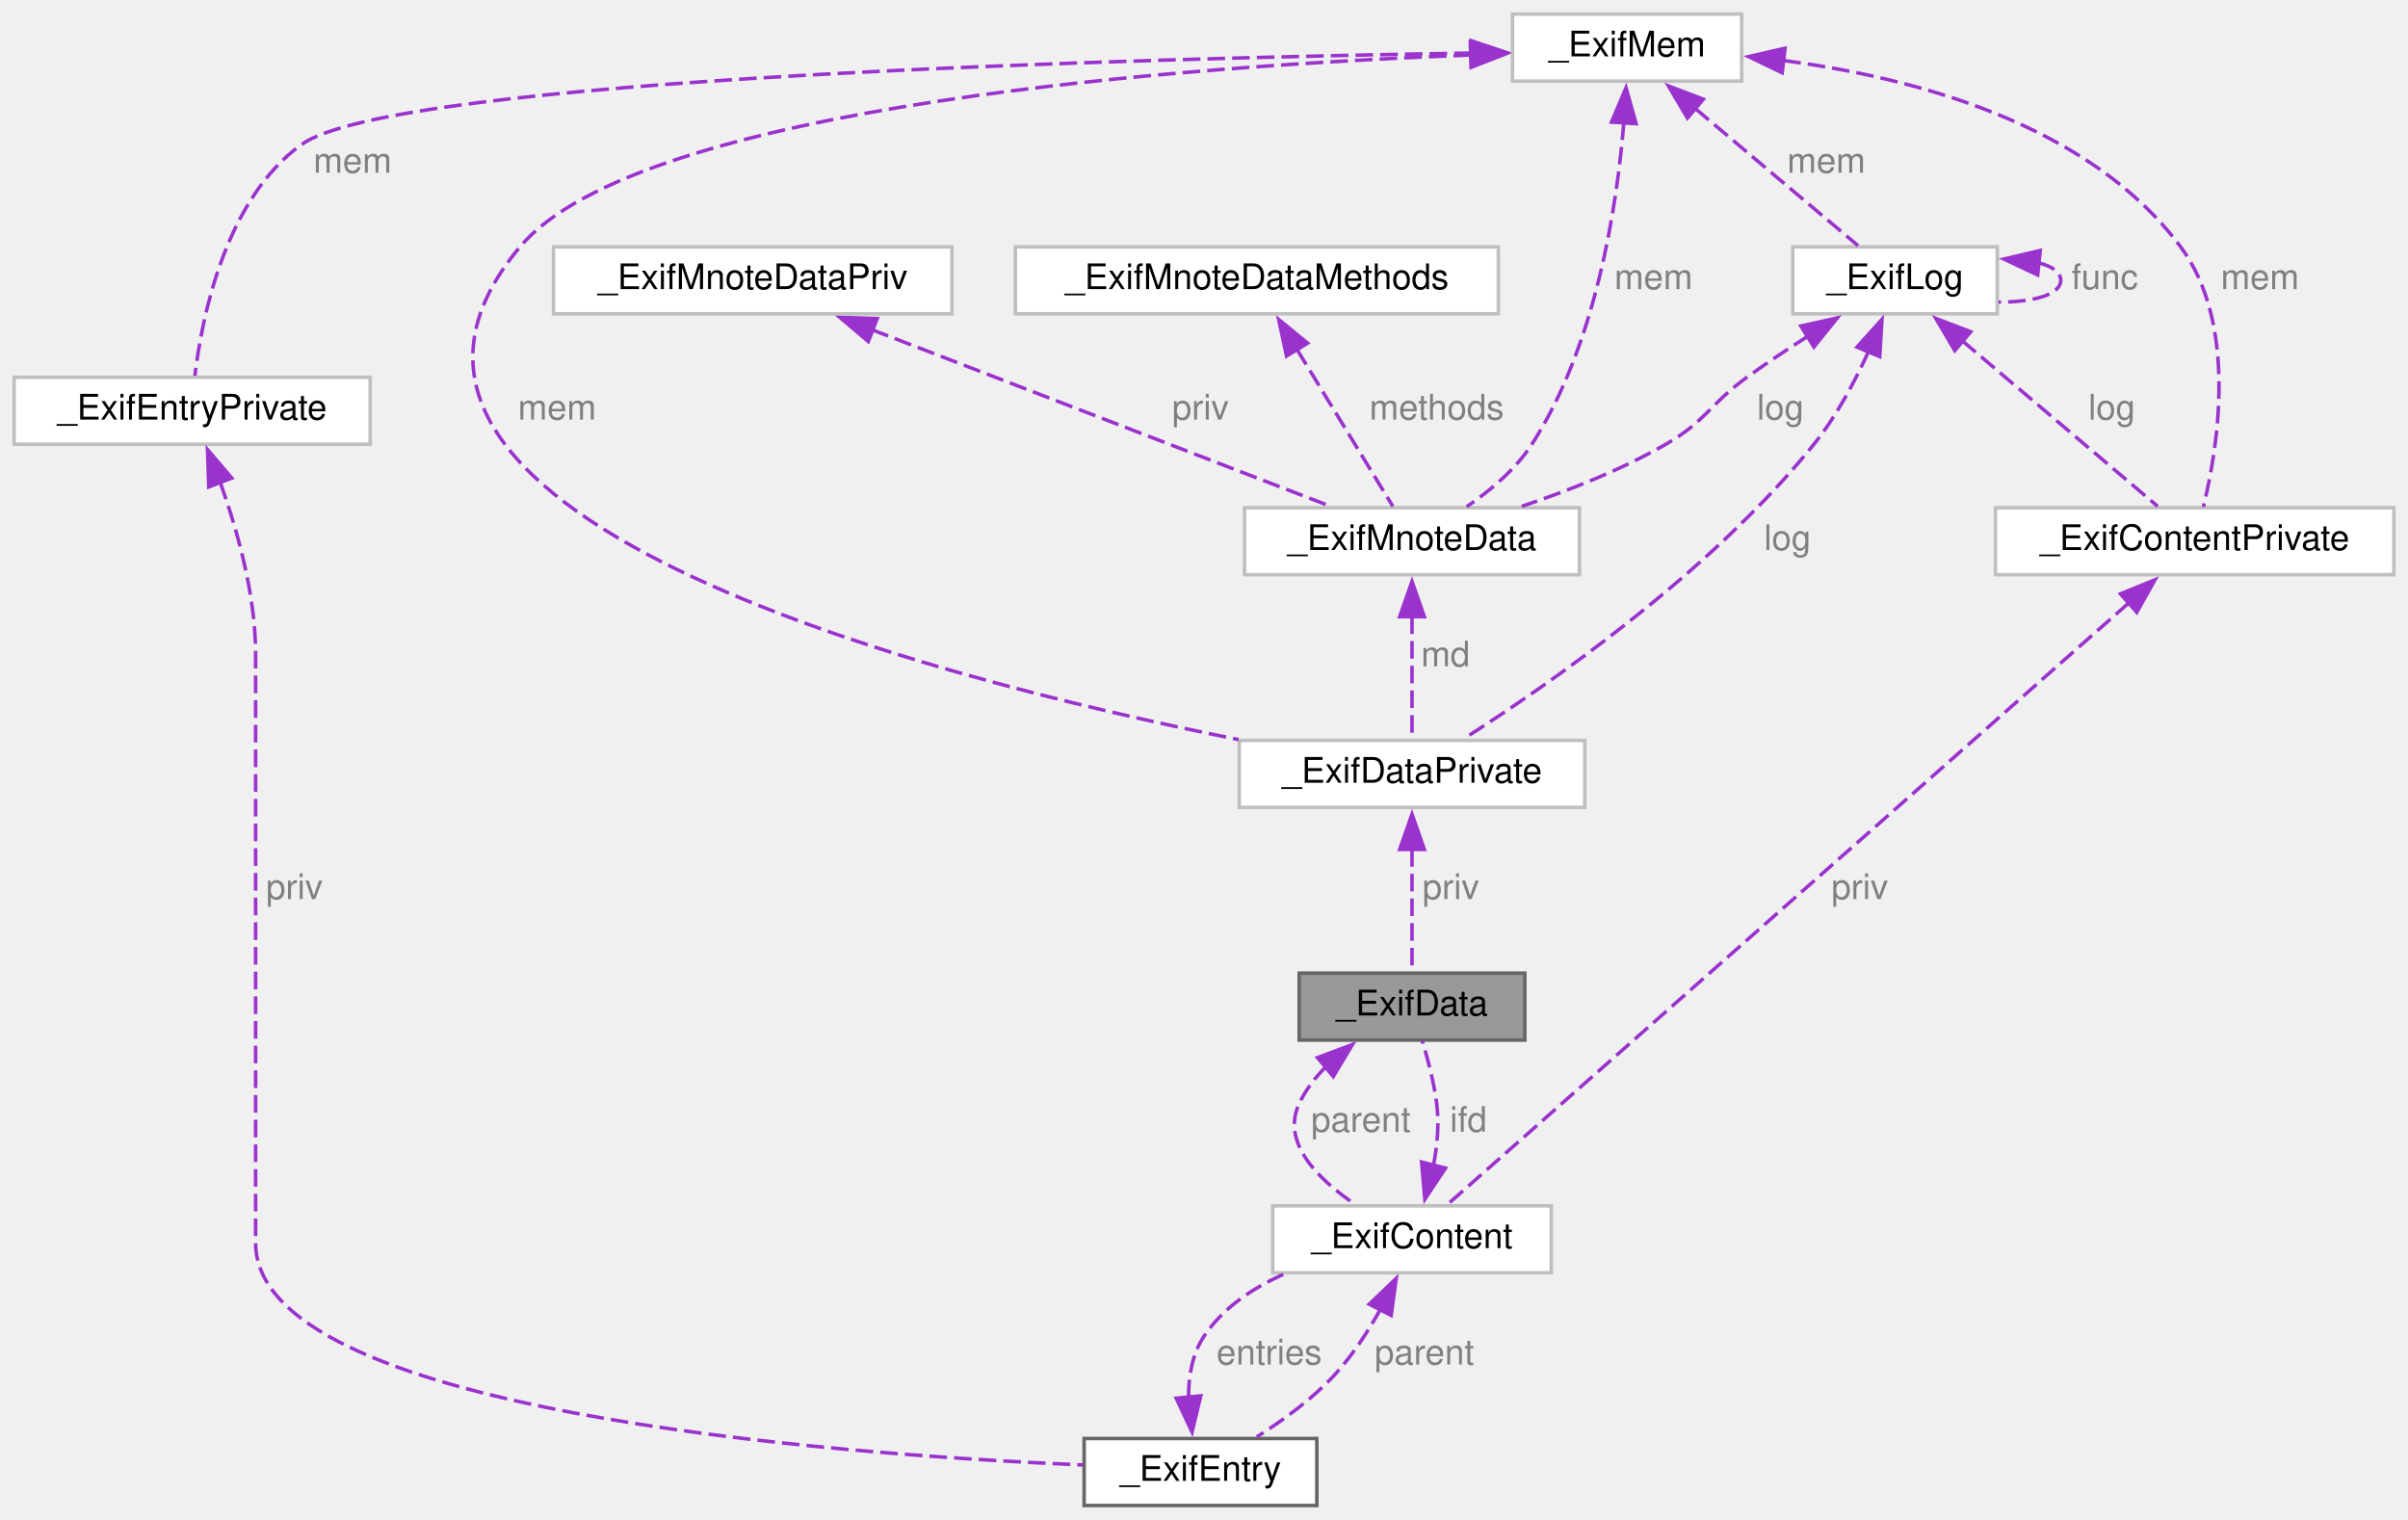
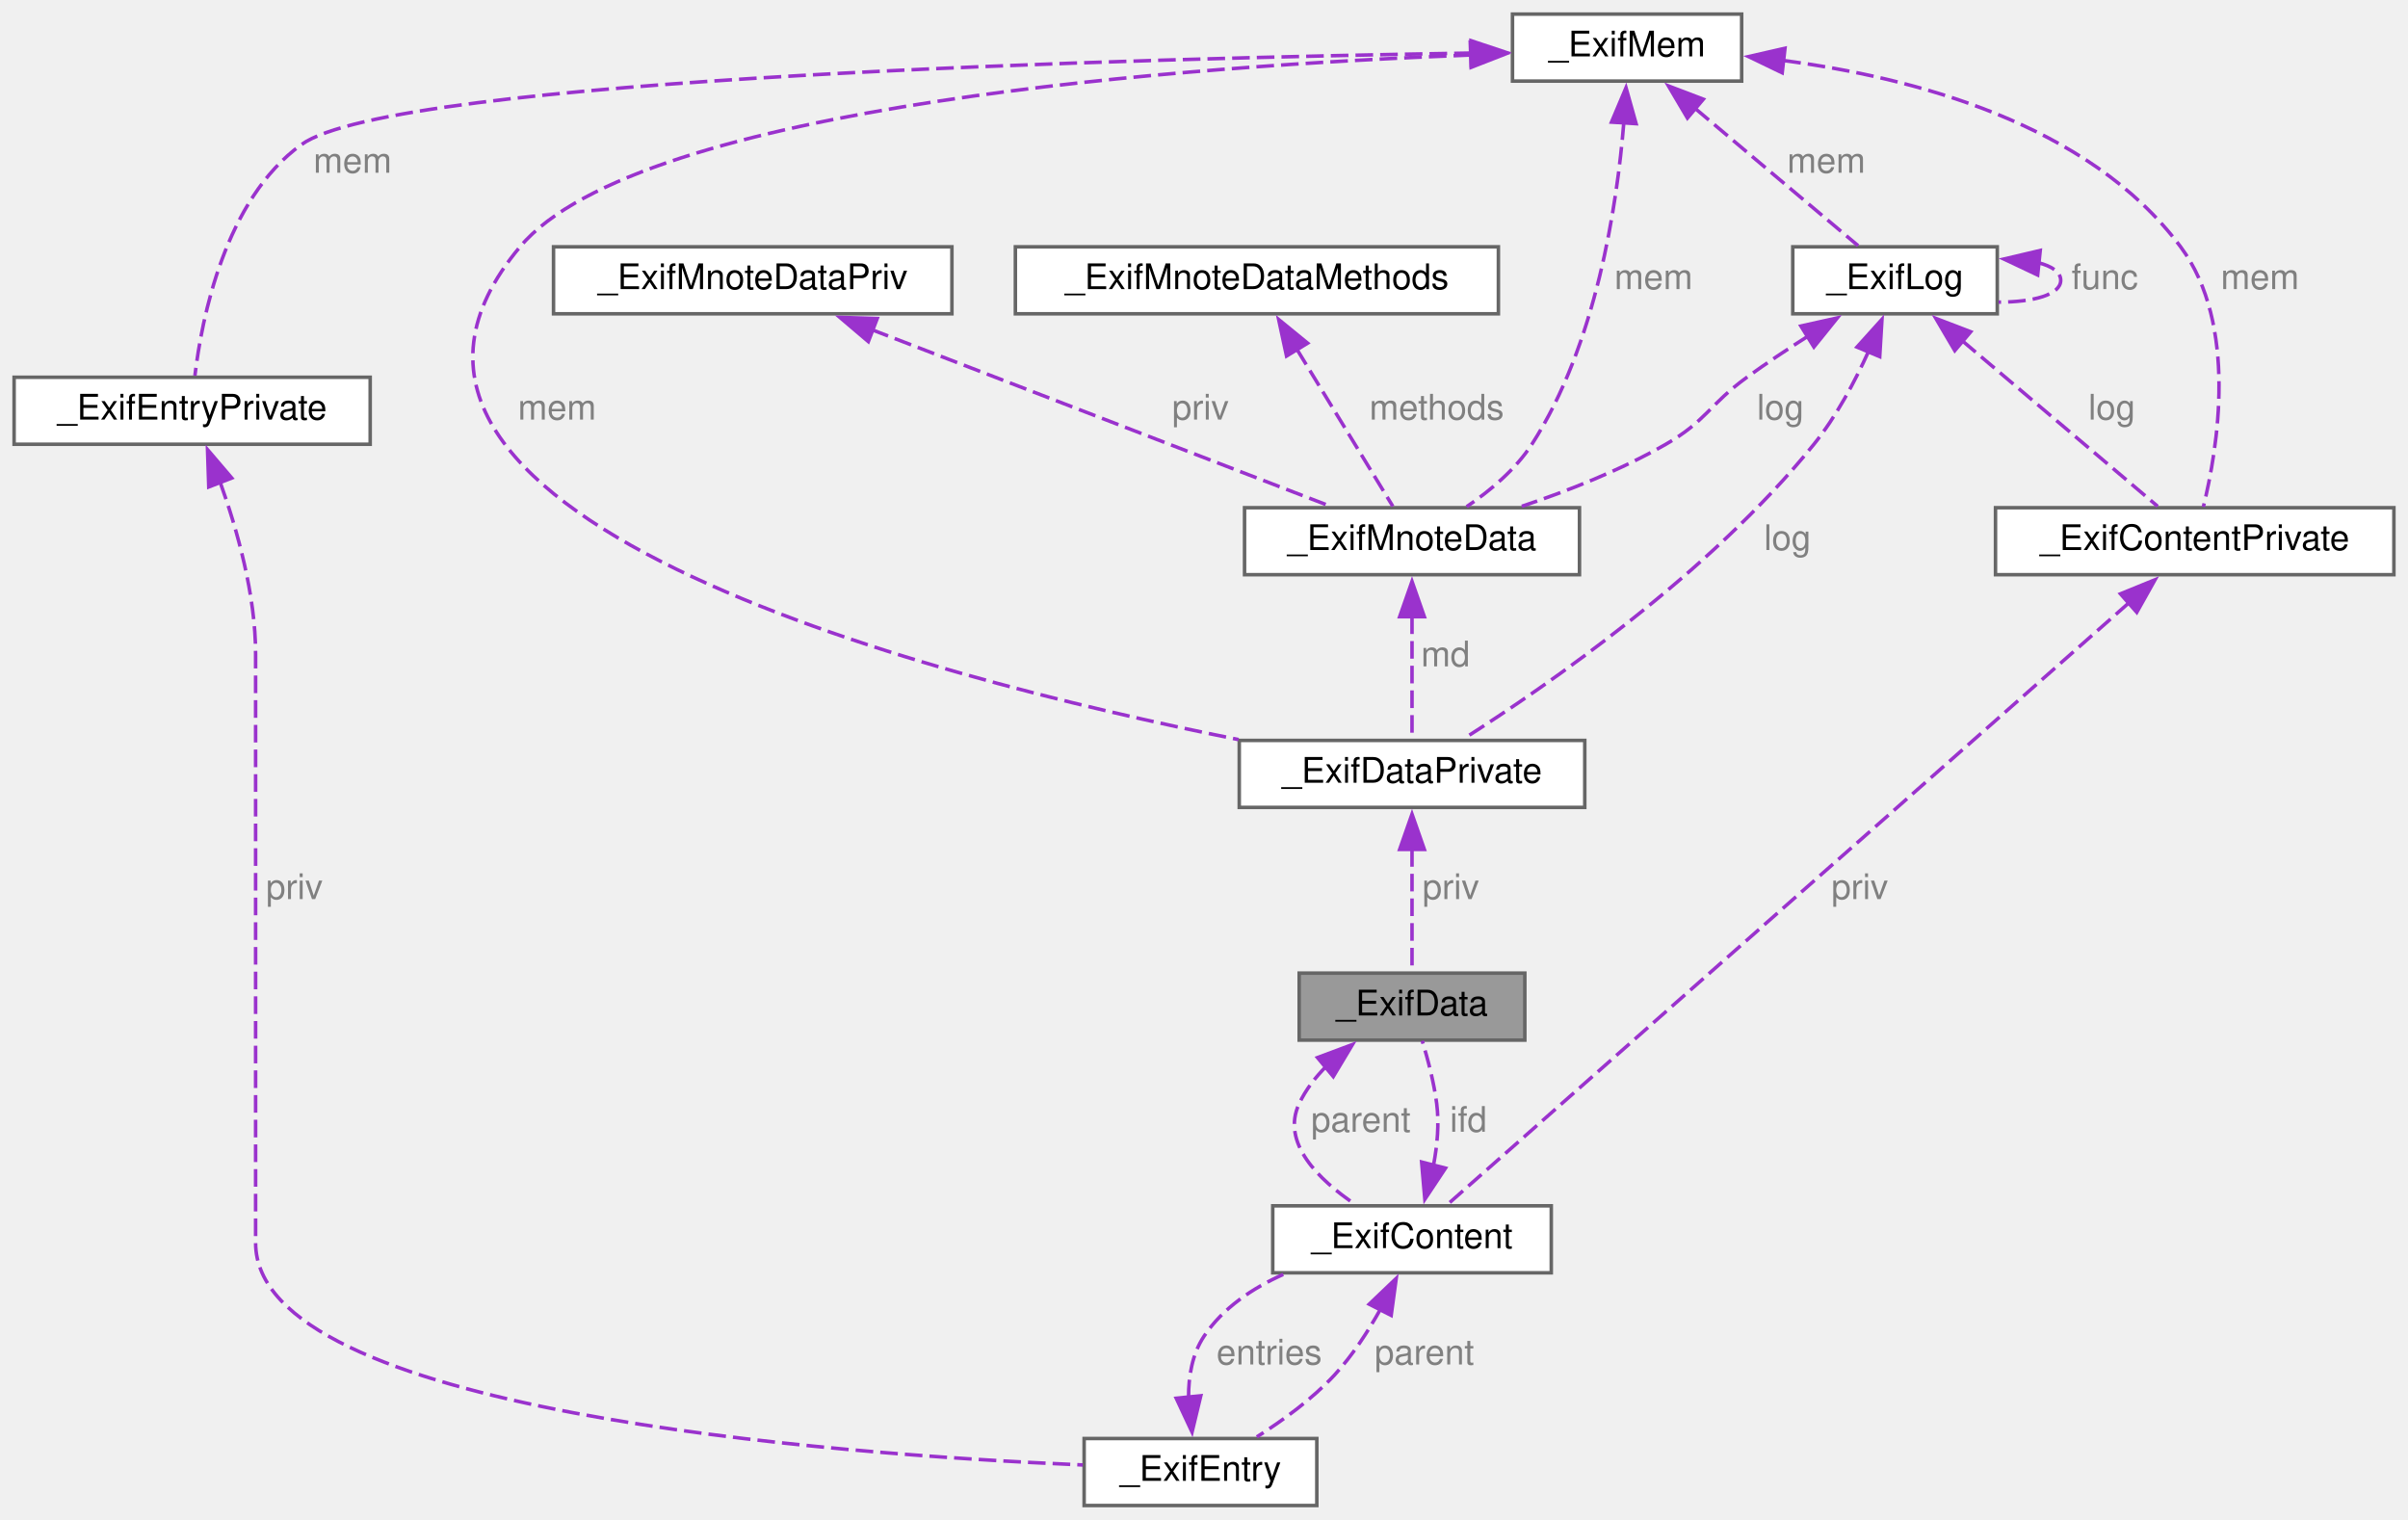
<svg xmlns="http://www.w3.org/2000/svg" xmlns:xlink="http://www.w3.org/1999/xlink" width="683pt" height="431pt" viewBox="0.00 0.00 683.00 431.00">
  <g id="graph0" class="graph" transform="scale(1 1) rotate(0) translate(4 427)">
    <g id="Node000001" class="node">
      <g id="a_Node000001">
        <a xlink:title="Represents the entire EXIF data found in an image.">
          <polygon fill="#999999" stroke="#666666" points="428.5,-151 364.5,-151 364.5,-132 428.5,-132 428.5,-151" />
          <text text-anchor="middle" x="396.5" y="-139" font-family="Helvetica,sans-Serif" font-size="10.00">_ExifData</text>
        </a>
      </g>
    </g>
    <g id="Node000002" class="node">
      <g id="a_Node000002">
        <a xlink:href="struct__ExifContent.html" target="_top" xlink:title=" ">
-           <polygon fill="white" stroke="#bfbfbf" points="436,-85 357,-85 357,-66 436,-66 436,-85" />
+           <polygon fill="white" stroke="#666666" points="436,-85 357,-85 357,-66 436,-66 436,-85" />
          <text text-anchor="middle" x="396.5" y="-73" font-family="Helvetica,sans-Serif" font-size="10.00">_ExifContent</text>
        </a>
      </g>
    </g>
    <g id="edge6_Node000002_Node000001" class="edge">
      <g id="a_edge6_Node000002_Node000001">
        <a xlink:title=" ">
          <path fill="none" stroke="#9a32cd" stroke-dasharray="5,2" d="M372.11,-124.49C369.03,-121.39 366.33,-117.88 364.5,-114 359.26,-102.85 370.04,-92.38 380.47,-85.35" />
          <polygon fill="#9a32cd" stroke="#9a32cd" points="369.69,-127.04 379.62,-130.75 374.17,-121.66 369.69,-127.04" />
        </a>
      </g>
      <text text-anchor="middle" x="382" y="-106" font-family="Helvetica,sans-Serif" font-size="10.00" fill="grey"> parent</text>
    </g>
    <g id="edge1_Node000001_Node000002" class="edge">
      <g id="a_edge1_Node000001_Node000002">
        <a xlink:title=" ">
          <path fill="none" stroke="#9a32cd" stroke-dasharray="5,2" d="M402.6,-96.53C403.67,-102.16 404.24,-108.3 403.5,-114 402.72,-120.04 400.97,-126.67 399.41,-131.78" />
          <polygon fill="#9a32cd" stroke="#9a32cd" points="406,-95.69 400.14,-86.86 399.22,-97.42 406,-95.69" />
        </a>
      </g>
      <text text-anchor="middle" x="412.5" y="-106" font-family="Helvetica,sans-Serif" font-size="10.00" fill="grey"> ifd</text>
    </g>
    <g id="Node000003" class="node">
      <g id="a_Node000003">
        <a xlink:href="struct__ExifEntry.html" target="_top" xlink:title="Data found in one EXIF tag.">
          <polygon fill="white" stroke="#666666" points="369.5,-19 303.5,-19 303.5,0 369.5,0 369.5,-19" />
          <text text-anchor="middle" x="336.5" y="-7" font-family="Helvetica,sans-Serif" font-size="10.00">_ExifEntry</text>
        </a>
      </g>
    </g>
    <g id="edge3_Node000003_Node000002" class="edge">
      <g id="a_edge3_Node000003_Node000002">
        <a xlink:title=" ">
          <path fill="none" stroke="#9a32cd" stroke-dasharray="5,2" d="M387.65,-55.86C384.1,-49.47 379.62,-42.54 374.5,-37 368.17,-30.15 359.77,-24.07 352.48,-19.46" />
          <polygon fill="#9a32cd" stroke="#9a32cd" points="384.36,-57.1 392.02,-64.41 390.59,-53.92 384.36,-57.1" />
        </a>
      </g>
      <text text-anchor="middle" x="400" y="-40" font-family="Helvetica,sans-Serif" font-size="10.00" fill="grey"> parent</text>
    </g>
    <g id="edge2_Node000002_Node000003" class="edge">
      <g id="a_edge2_Node000002_Node000003">
        <a xlink:title=" ">
          <path fill="none" stroke="#9a32cd" stroke-dasharray="5,2" d="M333.12,-30.69C333.1,-36.68 334.16,-42.98 337.5,-48 342.85,-56.04 351.27,-61.66 360.08,-65.59" />
          <polygon fill="#9a32cd" stroke="#9a32cd" points="336.59,-31.13 334.11,-20.83 329.62,-30.43 336.59,-31.13" />
        </a>
      </g>
      <text text-anchor="middle" x="356" y="-40" font-family="Helvetica,sans-Serif" font-size="10.00" fill="grey"> entries</text>
    </g>
    <g id="Node000004" class="node">
      <g id="a_Node000004">
-         <a xlink:title=" ">
-           <polygon fill="white" stroke="#bfbfbf" points="101,-320 0,-320 0,-301 101,-301 101,-320" />
+         <a xlink:href="struct__ExifEntryPrivate.html" target="_top" xlink:title=" ">
+           <polygon fill="white" stroke="#666666" points="101,-320 0,-320 0,-301 101,-301 101,-320" />
          <text text-anchor="middle" x="50.5" y="-308" font-family="Helvetica,sans-Serif" font-size="10.00">_ExifEntryPrivate</text>
        </a>
      </g>
    </g>
    <g id="edge4_Node000003_Node000004" class="edge">
      <g id="a_edge4_Node000003_Node000004">
        <a xlink:title=" ">
          <path fill="none" stroke="#9a32cd" stroke-dasharray="5,2" d="M58.47,-290.16C63.28,-276.75 68.5,-258.33 68.5,-241.5 68.5,-241.5 68.5,-241.5 68.5,-74.5 68.5,-26.78 231.26,-14.57 303.1,-11.5" />
          <polygon fill="#9a32cd" stroke="#9a32cd" points="55.21,-288.89 54.86,-299.48 61.74,-291.42 55.21,-288.89" />
        </a>
      </g>
      <text text-anchor="middle" x="79.5" y="-172" font-family="Helvetica,sans-Serif" font-size="10.00" fill="grey"> priv</text>
    </g>
    <g id="Node000005" class="node">
      <g id="a_Node000005">
-         <a xlink:title=" ">
-           <polygon fill="white" stroke="#bfbfbf" points="490,-423 425,-423 425,-404 490,-404 490,-423" />
+         <a xlink:href="struct__ExifMem.html" target="_top" xlink:title=" ">
+           <polygon fill="white" stroke="#666666" points="490,-423 425,-423 425,-404 490,-404 490,-423" />
          <text text-anchor="middle" x="457.5" y="-411" font-family="Helvetica,sans-Serif" font-size="10.00">_ExifMem</text>
        </a>
      </g>
    </g>
    <g id="edge5_Node000004_Node000005" class="edge">
      <g id="a_edge5_Node000004_Node000005">
        <a xlink:title=" ">
          <path fill="none" stroke="#9a32cd" stroke-dasharray="5,2" d="M413.46,-411.96C319.94,-410.46 107.9,-404.98 81.5,-386 59.78,-370.38 53.21,-336.6 51.28,-320.45" />
          <polygon fill="#9a32cd" stroke="#9a32cd" points="413.22,-415.46 423.27,-412.11 413.32,-408.46 413.22,-415.46" />
        </a>
      </g>
      <text text-anchor="middle" x="96" y="-378" font-family="Helvetica,sans-Serif" font-size="10.00" fill="grey"> mem</text>
    </g>
    <g id="Node000006" class="node">
      <g id="a_Node000006">
-         <a xlink:title=" ">
-           <polygon fill="white" stroke="#bfbfbf" points="675,-283 562,-283 562,-264 675,-264 675,-283" />
+         <a xlink:href="struct__ExifContentPrivate.html" target="_top" xlink:title=" ">
+           <polygon fill="white" stroke="#666666" points="675,-283 562,-283 562,-264 675,-264 675,-283" />
          <text text-anchor="middle" x="618.5" y="-271" font-family="Helvetica,sans-Serif" font-size="10.00">_ExifContentPrivate</text>
        </a>
      </g>
    </g>
    <g id="edge8_Node000006_Node000005" class="edge">
      <g id="a_edge8_Node000006_Node000005">
        <a xlink:title=" ">
          <path fill="none" stroke="#9a32cd" stroke-dasharray="5,2" d="M501.81,-409.84C538.41,-405.06 588.42,-392.06 614.5,-357 630.93,-334.91 624.97,-299.55 620.96,-283.25" />
          <polygon fill="#9a32cd" stroke="#9a32cd" points="501.5,-406.35 491.96,-410.95 502.29,-413.31 501.5,-406.35" />
        </a>
      </g>
      <text text-anchor="middle" x="637" y="-345" font-family="Helvetica,sans-Serif" font-size="10.00" fill="grey"> mem</text>
    </g>
    <g id="Node000007" class="node">
      <g id="a_Node000007">
-         <a xlink:title=" ">
-           <polygon fill="white" stroke="#bfbfbf" points="562.5,-357 504.5,-357 504.5,-338 562.5,-338 562.5,-357" />
+         <a xlink:href="struct__ExifLog.html" target="_top" xlink:title=" ">
+           <polygon fill="white" stroke="#666666" points="562.5,-357 504.5,-357 504.5,-338 562.5,-338 562.5,-357" />
          <text text-anchor="middle" x="533.5" y="-345" font-family="Helvetica,sans-Serif" font-size="10.00">_ExifLog</text>
        </a>
      </g>
    </g>
    <g id="edge11_Node000007_Node000005" class="edge">
      <g id="a_edge11_Node000007_Node000005">
        <a xlink:title=" ">
          <path fill="none" stroke="#9a32cd" stroke-dasharray="5,2" d="M476.87,-396.19C491.55,-383.83 511.15,-367.32 523.02,-357.32" />
          <polygon fill="#9a32cd" stroke="#9a32cd" points="474.62,-393.51 469.23,-402.63 479.13,-398.86 474.62,-393.51" />
        </a>
      </g>
      <text text-anchor="middle" x="514" y="-378" font-family="Helvetica,sans-Serif" font-size="10.00" fill="grey"> mem</text>
    </g>
    <g id="Node000008" class="node">
      <g id="a_Node000008">
-         <a xlink:title=" ">
-           <polygon fill="white" stroke="#bfbfbf" points="445.5,-217 347.5,-217 347.5,-198 445.5,-198 445.5,-217" />
+         <a xlink:href="struct__ExifDataPrivate.html" target="_top" xlink:title=" ">
+           <polygon fill="white" stroke="#666666" points="445.5,-217 347.5,-217 347.5,-198 445.5,-198 445.5,-217" />
          <text text-anchor="middle" x="396.5" y="-205" font-family="Helvetica,sans-Serif" font-size="10.00">_ExifDataPrivate</text>
        </a>
      </g>
    </g>
    <g id="edge19_Node000008_Node000005" class="edge">
      <g id="a_edge19_Node000008_Node000005">
        <a xlink:title=" ">
          <path fill="none" stroke="#9a32cd" stroke-dasharray="5,2" d="M413.27,-411.4C335.06,-408.43 177.42,-397.44 143.5,-357 80.17,-281.49 257.12,-235.29 347.3,-217.23" />
          <polygon fill="#9a32cd" stroke="#9a32cd" points="413.02,-414.9 423.14,-411.75 413.27,-407.9 413.02,-414.9" />
        </a>
      </g>
      <text text-anchor="middle" x="154" y="-308" font-family="Helvetica,sans-Serif" font-size="10.00" fill="grey"> mem</text>
    </g>
    <g id="Node000009" class="node">
      <g id="a_Node000009">
        <a xlink:href="struct__ExifMnoteData.html" target="_top" xlink:title=" ">
-           <polygon fill="white" stroke="#bfbfbf" points="444,-283 349,-283 349,-264 444,-264 444,-283" />
+           <polygon fill="white" stroke="#666666" points="444,-283 349,-283 349,-264 444,-264 444,-283" />
          <text text-anchor="middle" x="396.5" y="-271" font-family="Helvetica,sans-Serif" font-size="10.00">_ExifMnoteData</text>
        </a>
      </g>
    </g>
    <g id="edge17_Node000009_Node000005" class="edge">
      <g id="a_edge17_Node000009_Node000005">
        <a xlink:title=" ">
          <path fill="none" stroke="#9a32cd" stroke-dasharray="5,2" d="M456.58,-392.31C454.66,-368.7 448.73,-329.24 430.5,-301 425.87,-293.83 418.63,-287.79 412.01,-283.3" />
          <polygon fill="#9a32cd" stroke="#9a32cd" points="453.08,-392.36 457.2,-402.12 460.06,-391.92 453.08,-392.36" />
        </a>
      </g>
      <text text-anchor="middle" x="465" y="-345" font-family="Helvetica,sans-Serif" font-size="10.00" fill="grey"> mem</text>
    </g>
    <g id="edge7_Node000002_Node000006" class="edge">
      <g id="a_edge7_Node000002_Node000006">
        <a xlink:title=" ">
          <path fill="none" stroke="#9a32cd" stroke-dasharray="5,2" d="M599.87,-256.05C554.85,-216.3 441.29,-116.05 406.68,-85.48" />
          <polygon fill="#9a32cd" stroke="#9a32cd" points="597.44,-258.57 607.25,-262.57 602.07,-253.33 597.44,-258.57" />
        </a>
      </g>
      <text text-anchor="middle" x="523.5" y="-172" font-family="Helvetica,sans-Serif" font-size="10.00" fill="grey"> priv</text>
    </g>
    <g id="edge9_Node000006_Node000007" class="edge">
      <g id="a_edge9_Node000006_Node000007">
        <a xlink:title=" ">
          <path fill="none" stroke="#9a32cd" stroke-dasharray="5,2" d="M552.56,-330.36C569.68,-315.85 594.18,-295.1 607.99,-283.4" />
          <polygon fill="#9a32cd" stroke="#9a32cd" points="550.45,-327.56 545.08,-336.69 554.97,-332.9 550.45,-327.56" />
        </a>
      </g>
      <text text-anchor="middle" x="595" y="-308" font-family="Helvetica,sans-Serif" font-size="10.00" fill="grey"> log</text>
    </g>
    <g id="edge10_Node000007_Node000007" class="edge">
      <g id="a_edge10_Node000007_Node000007">
        <a xlink:title=" ">
          <path fill="none" stroke="#9a32cd" stroke-dasharray="5,2" d="M574.11,-352.5C578.02,-351.49 580.5,-349.82 580.5,-347.5 580.5,-343.38 572.67,-341.31 562.88,-341.31" />
          <polygon fill="#9a32cd" stroke="#9a32cd" points="573.96,-349 564.38,-353.53 574.69,-355.96 573.96,-349" />
        </a>
      </g>
      <text text-anchor="middle" x="593" y="-345" font-family="Helvetica,sans-Serif" font-size="10.00" fill="grey"> func</text>
    </g>
    <g id="edge18_Node000008_Node000007" class="edge">
      <g id="a_edge18_Node000008_Node000007">
        <a xlink:title=" ">
          <path fill="none" stroke="#9a32cd" stroke-dasharray="5,2" d="M525.98,-327.31C522.1,-318.76 516.84,-308.86 510.5,-301 480.9,-264.29 434.55,-232.33 411.11,-217.43" />
          <polygon fill="#9a32cd" stroke="#9a32cd" points="522.71,-328.56 529.8,-336.43 529.16,-325.85 522.71,-328.56" />
        </a>
      </g>
      <text text-anchor="middle" x="503" y="-271" font-family="Helvetica,sans-Serif" font-size="10.00" fill="grey"> log</text>
    </g>
    <g id="edge16_Node000009_Node000007" class="edge">
      <g id="a_edge16_Node000009_Node000007">
        <a xlink:title=" ">
          <path fill="none" stroke="#9a32cd" stroke-dasharray="5,2" d="M509.04,-331.8C503.2,-328.09 497.05,-324.02 491.5,-320 480.76,-312.22 480,-307.61 468.5,-301 455.8,-293.7 440.72,-287.78 427.65,-283.4" />
          <polygon fill="#9a32cd" stroke="#9a32cd" points="506.8,-334.53 517.14,-336.83 510.49,-328.58 506.8,-334.53" />
        </a>
      </g>
      <text text-anchor="middle" x="501" y="-308" font-family="Helvetica,sans-Serif" font-size="10.00" fill="grey"> log</text>
    </g>
    <g id="edge12_Node000001_Node000008" class="edge">
      <g id="a_edge12_Node000001_Node000008">
        <a xlink:title=" ">
          <path fill="none" stroke="#9a32cd" stroke-dasharray="5,2" d="M396.5,-186.18C396.5,-174.44 396.5,-160.27 396.5,-151.32" />
          <polygon fill="#9a32cd" stroke="#9a32cd" points="393,-186.09 396.5,-196.09 400,-186.09 393,-186.09" />
        </a>
      </g>
      <text text-anchor="middle" x="407.5" y="-172" font-family="Helvetica,sans-Serif" font-size="10.00" fill="grey"> priv</text>
    </g>
    <g id="edge13_Node000008_Node000009" class="edge">
      <g id="a_edge13_Node000008_Node000009">
        <a xlink:title=" ">
          <path fill="none" stroke="#9a32cd" stroke-dasharray="5,2" d="M396.5,-252.18C396.5,-240.44 396.5,-226.27 396.5,-217.32" />
          <polygon fill="#9a32cd" stroke="#9a32cd" points="393,-252.09 396.5,-262.09 400,-252.09 393,-252.09" />
        </a>
      </g>
      <text text-anchor="middle" x="406" y="-238" font-family="Helvetica,sans-Serif" font-size="10.00" fill="grey"> md</text>
    </g>
    <g id="Node000010" class="node">
      <g id="a_Node000010">
-         <a xlink:title=" ">
-           <polygon fill="white" stroke="#bfbfbf" points="266,-357 153,-357 153,-338 266,-338 266,-357" />
+         <a xlink:href="struct__ExifMnoteDataPriv.html" target="_top" xlink:title=" ">
+           <polygon fill="white" stroke="#666666" points="266,-357 153,-357 153,-338 266,-338 266,-357" />
          <text text-anchor="middle" x="209.5" y="-345" font-family="Helvetica,sans-Serif" font-size="10.00">_ExifMnoteDataPriv</text>
        </a>
      </g>
    </g>
    <g id="edge14_Node000009_Node000010" class="edge">
      <g id="a_edge14_Node000009_Node000010">
        <a xlink:title=" ">
          <path fill="none" stroke="#9a32cd" stroke-dasharray="5,2" d="M243.23,-333.51C280.79,-319.05 340.49,-296.06 373.2,-283.47" />
          <polygon fill="#9a32cd" stroke="#9a32cd" points="242.29,-330.12 234.22,-336.98 244.81,-336.66 242.29,-330.12" />
        </a>
      </g>
      <text text-anchor="middle" x="336.5" y="-308" font-family="Helvetica,sans-Serif" font-size="10.00" fill="grey"> priv</text>
    </g>
    <g id="Node000011" class="node">
      <g id="a_Node000011">
        <a xlink:href="struct__ExifMnoteDataMethods.html" target="_top" xlink:title=" ">
-           <polygon fill="white" stroke="#bfbfbf" points="421,-357 284,-357 284,-338 421,-338 421,-357" />
+           <polygon fill="white" stroke="#666666" points="421,-357 284,-357 284,-338 421,-338 421,-357" />
          <text text-anchor="middle" x="352.5" y="-345" font-family="Helvetica,sans-Serif" font-size="10.00">_ExifMnoteDataMethods</text>
        </a>
      </g>
    </g>
    <g id="edge15_Node000009_Node000011" class="edge">
      <g id="a_edge15_Node000009_Node000011">
        <a xlink:title=" ">
          <path fill="none" stroke="#9a32cd" stroke-dasharray="5,2" d="M363.88,-327.88C372.62,-313.58 384.31,-294.45 391.06,-283.4" />
          <polygon fill="#9a32cd" stroke="#9a32cd" points="360.91,-326.02 358.68,-336.38 366.89,-329.67 360.91,-326.02" />
        </a>
      </g>
      <text text-anchor="middle" x="403.5" y="-308" font-family="Helvetica,sans-Serif" font-size="10.00" fill="grey"> methods</text>
    </g>
  </g>
</svg>
